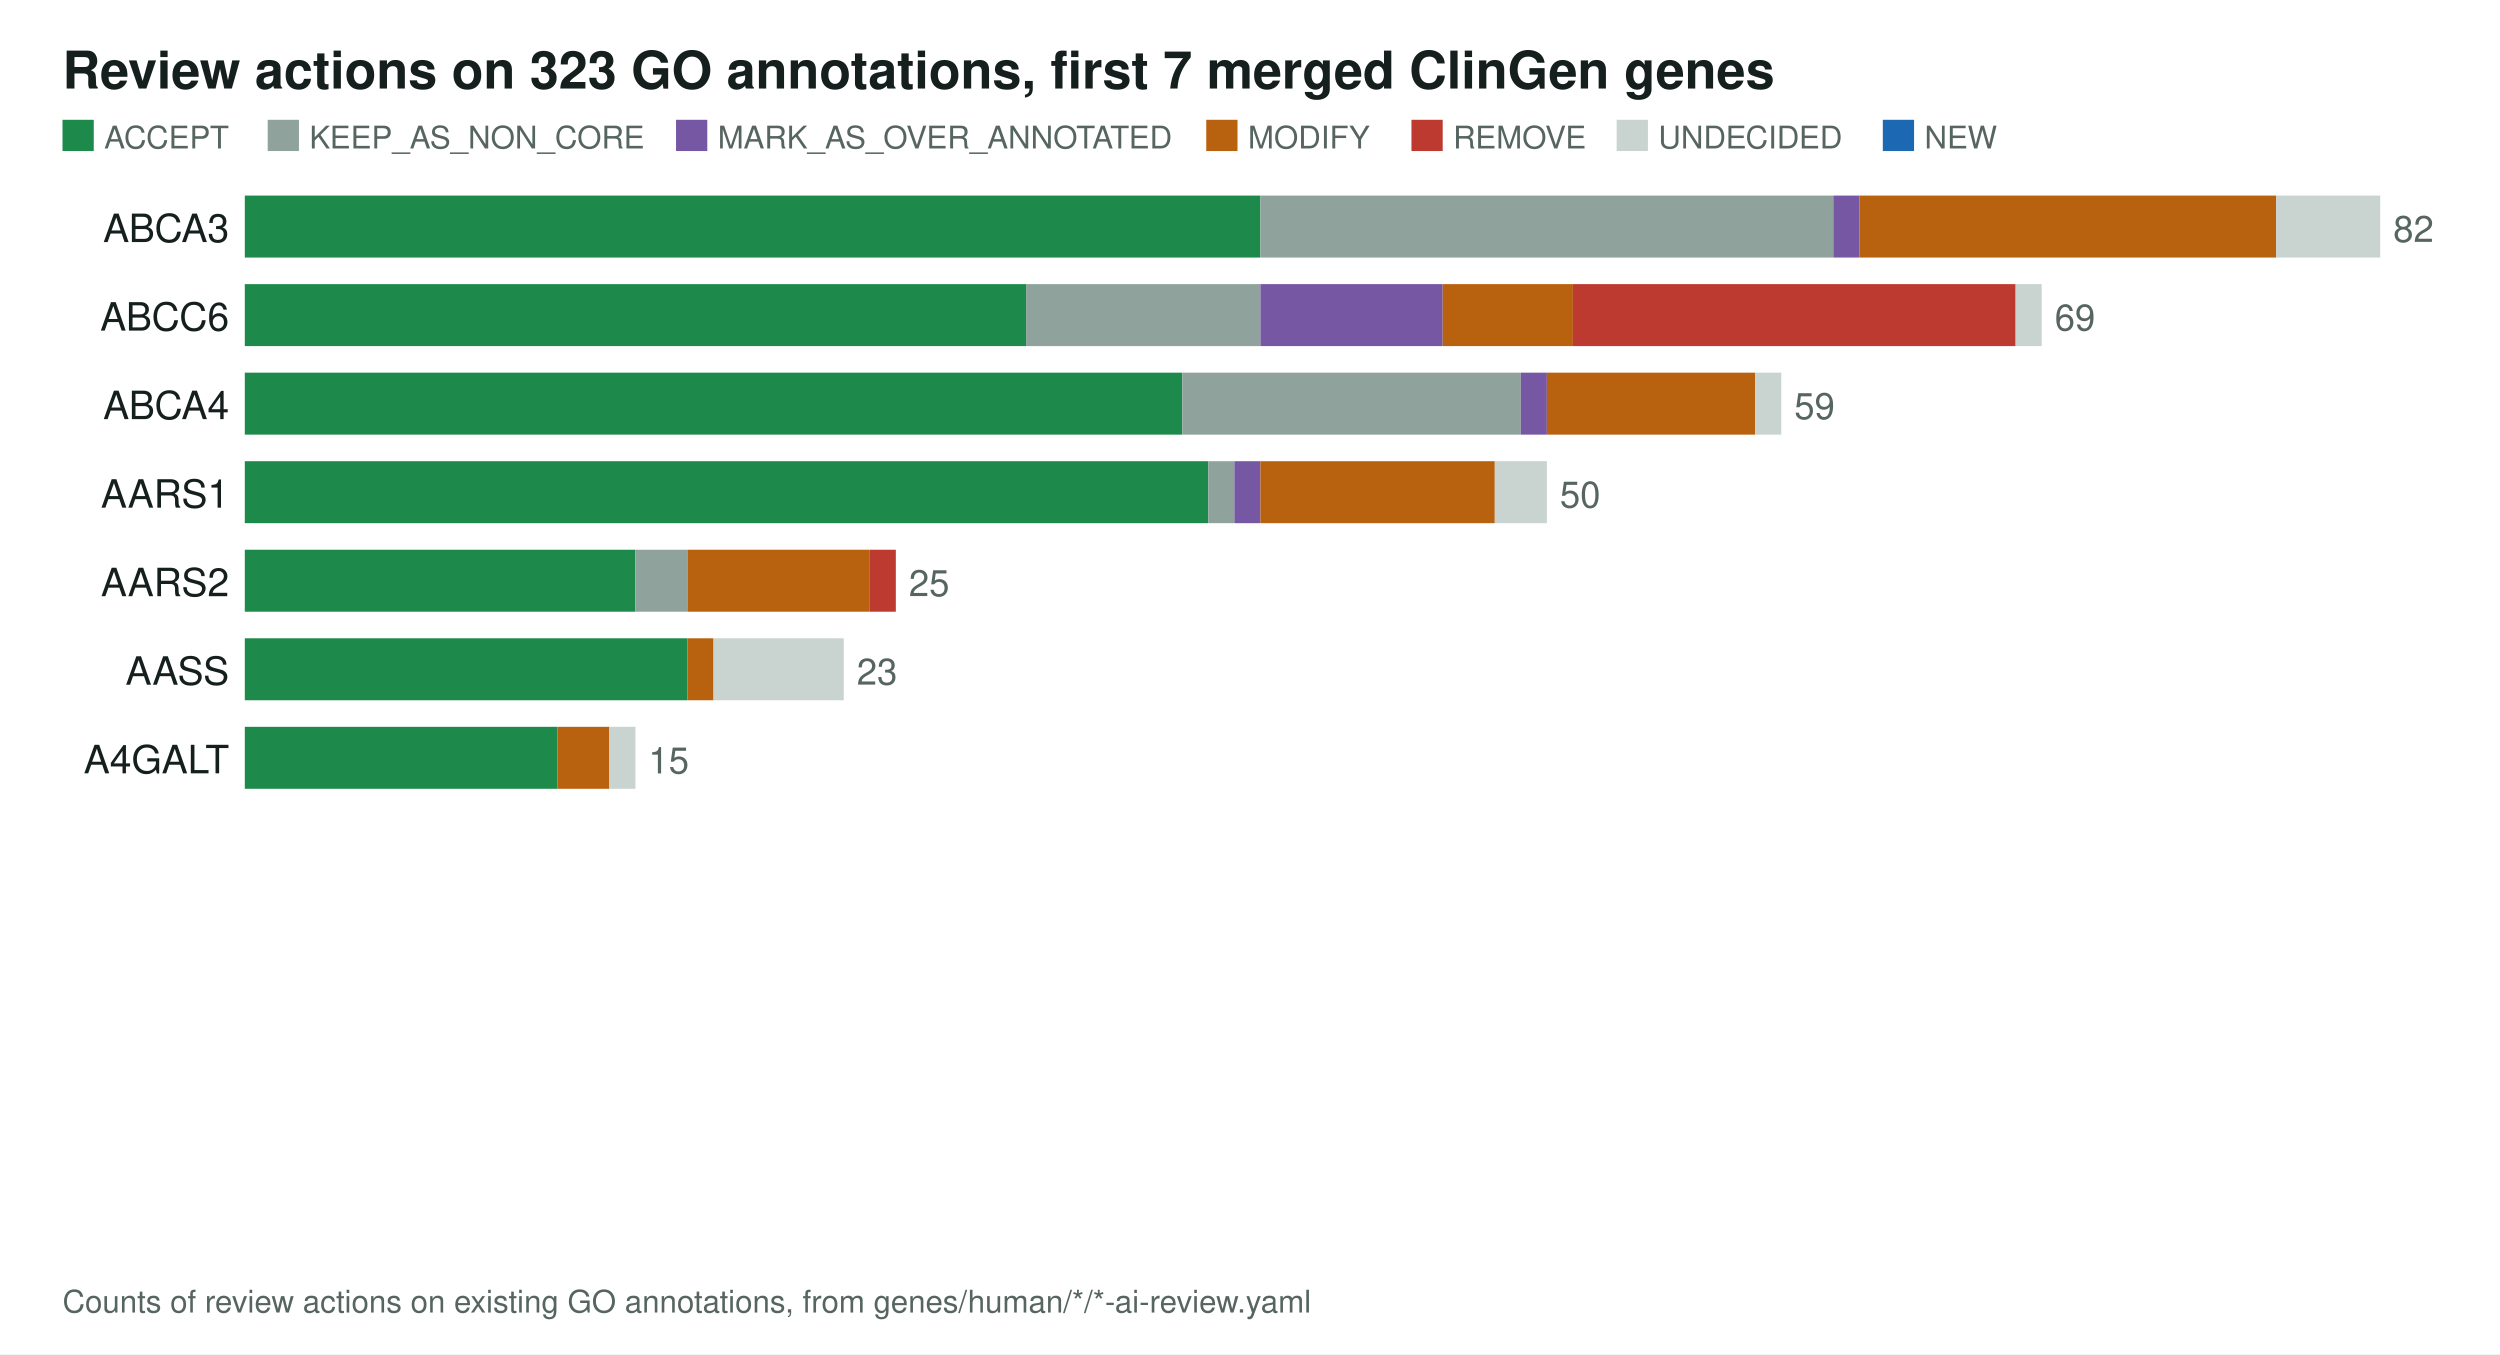
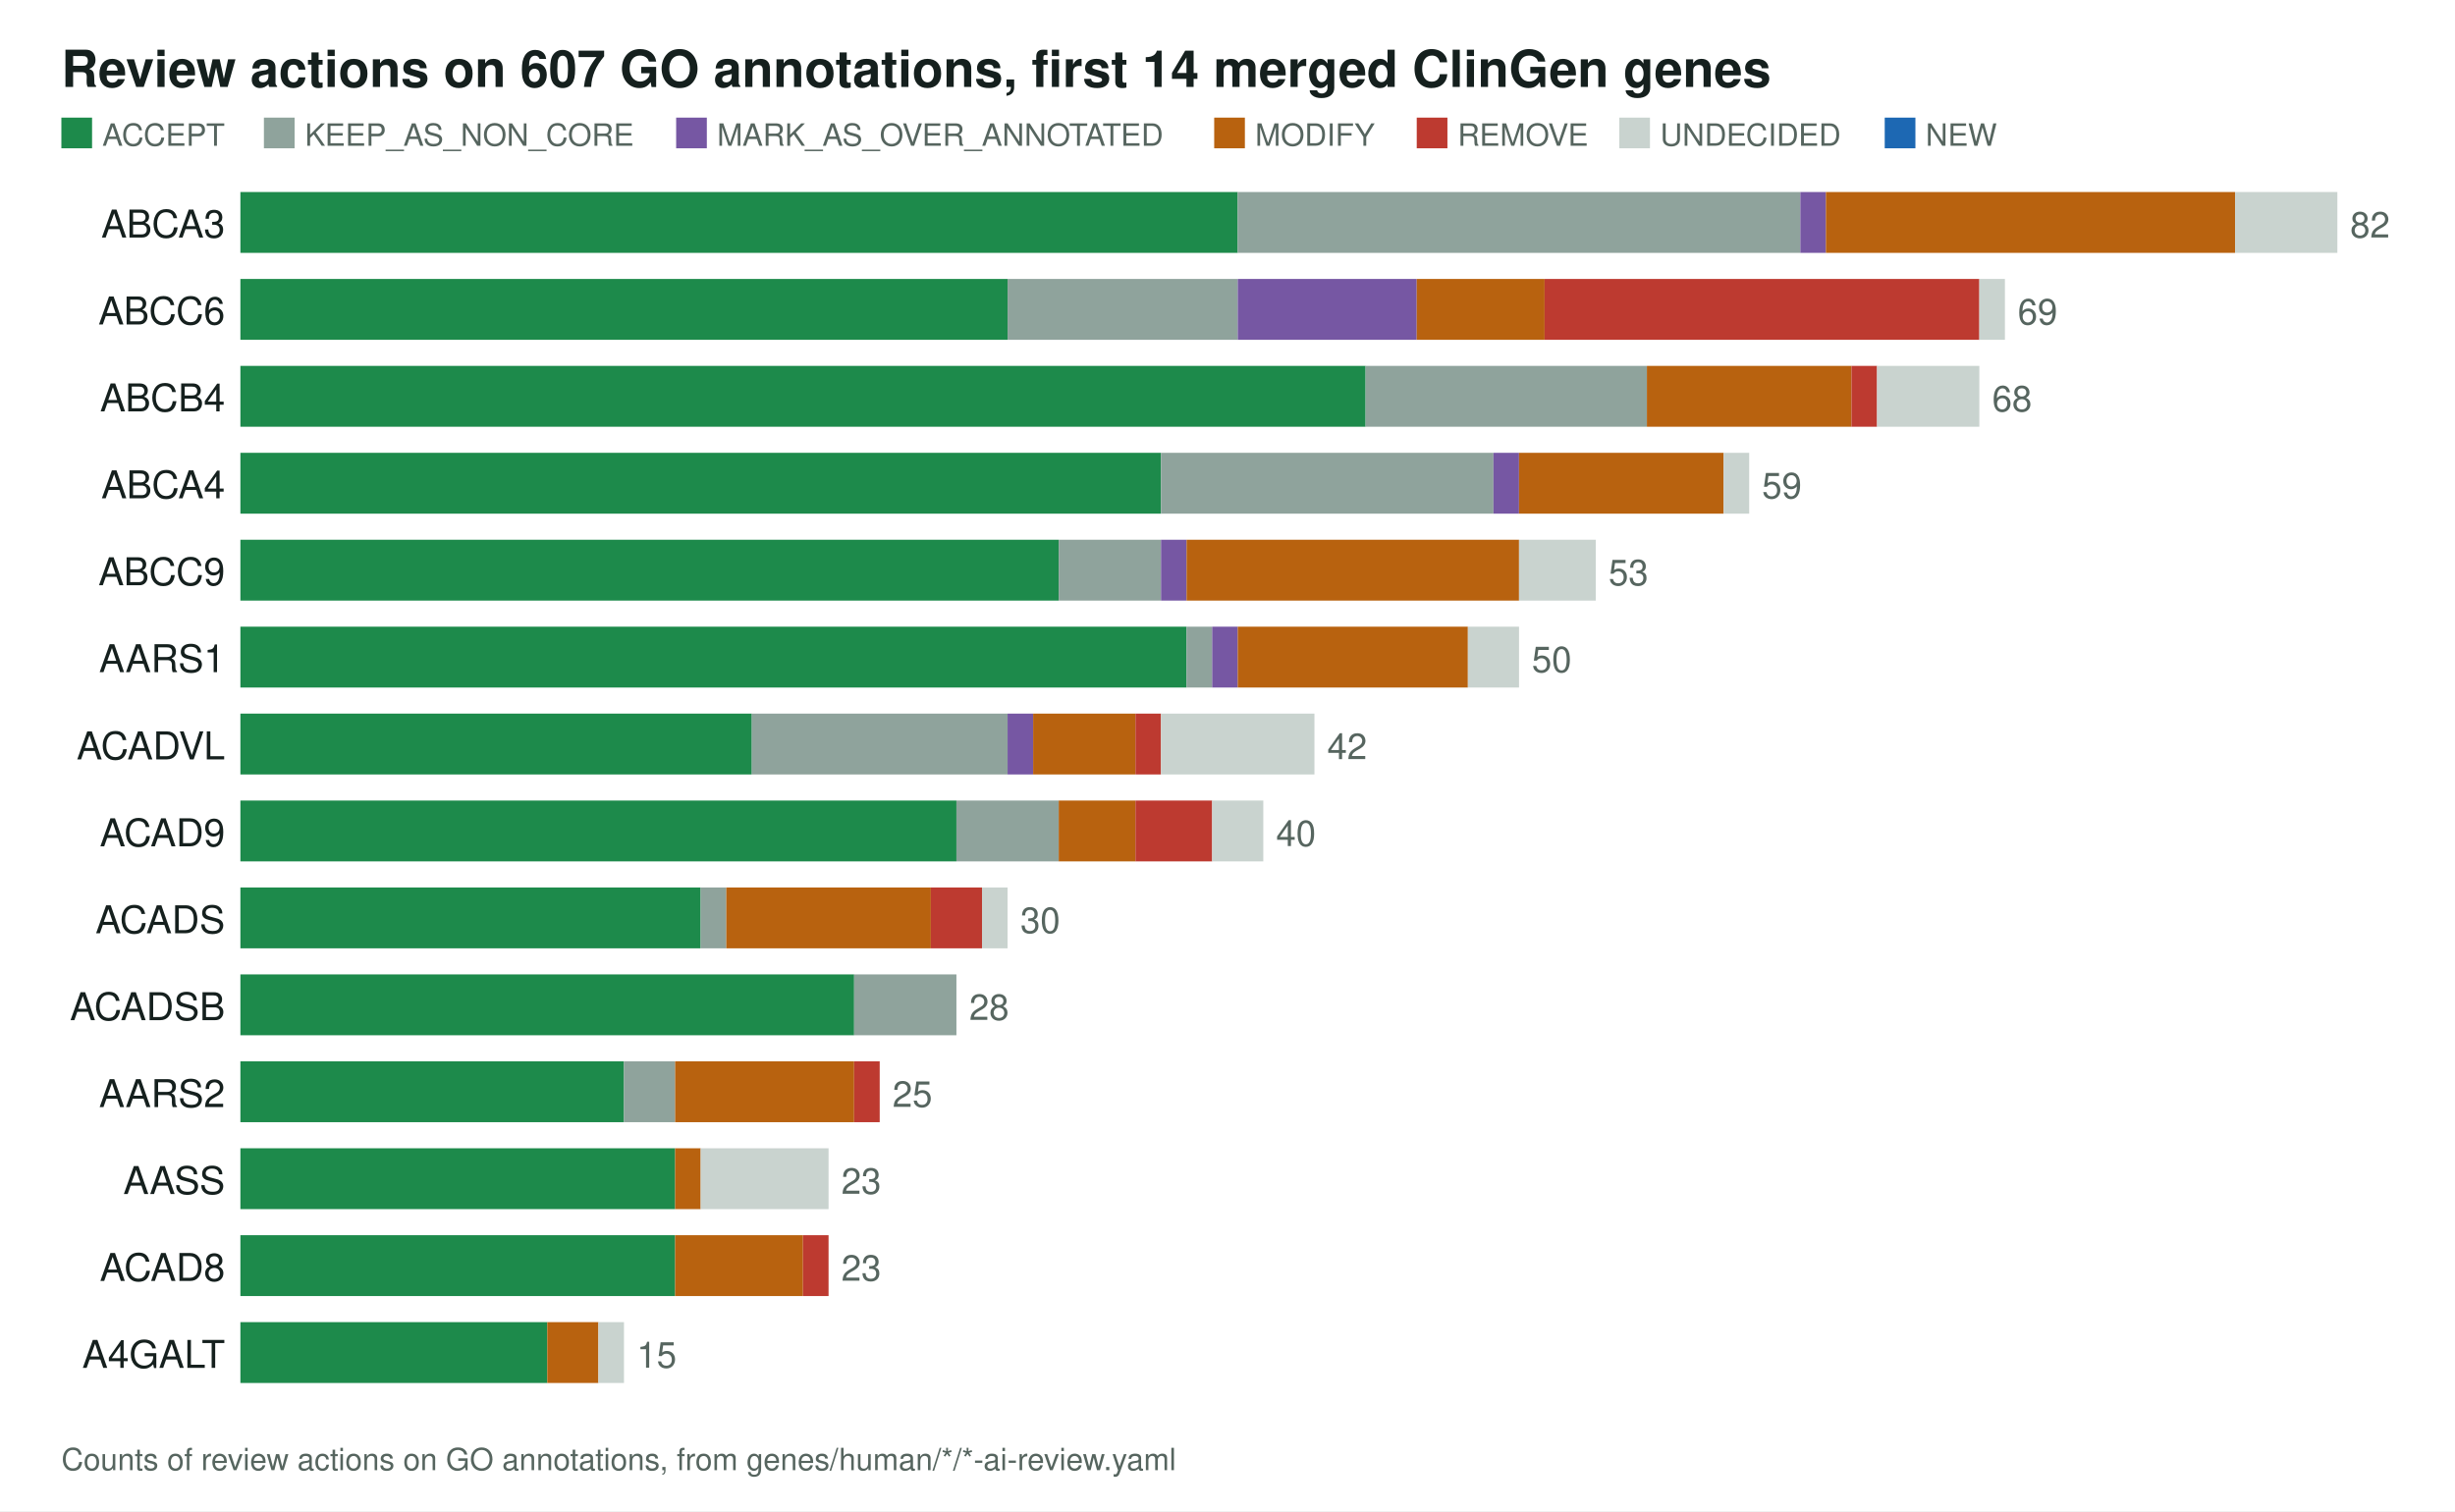
- <svg xmlns="http://www.w3.org/2000/svg" viewBox="0 0 960 520" width="960" height="520" font-family="Helvetica, Arial, sans-serif">
-   <rect width="960" height="520" fill="#ffffff" />
-   <text x="24" y="34" font-size="20" font-weight="bold" fill="#15201e">Review actions on 323 GO annotations, first 7 merged ClinGen genes</text>
-   <rect x="24" y="46" width="12" height="12" fill="#1d8a4b" />
-   <text x="40" y="57" font-size="12" fill="#56655f">ACCEPT</text>
-   <rect x="102.8" y="46" width="12" height="12" fill="#8fa39c" />
-   <text x="118.8" y="57" font-size="12" fill="#56655f">KEEP_AS_NON_CORE</text>
-   <rect x="259.6" y="46" width="12" height="12" fill="#7657a3" />
-   <text x="275.6" y="57" font-size="12" fill="#56655f">MARK_AS_OVER_ANNOTATED</text>
-   <rect x="463.2" y="46" width="12" height="12" fill="#b8620f" />
-   <text x="479.2" y="57" font-size="12" fill="#56655f">MODIFY</text>
-   <rect x="542.0" y="46" width="12" height="12" fill="#bd3a30" />
-   <text x="558.0" y="57" font-size="12" fill="#56655f">REMOVE</text>
-   <rect x="620.8" y="46" width="12" height="12" fill="#c9d3cf" />
-   <text x="636.8" y="57" font-size="12" fill="#56655f">UNDECIDED</text>
-   <rect x="723.0" y="46" width="12" height="12" fill="#1d68b3" />
-   <text x="739.0" y="57" font-size="12" fill="#56655f">NEW</text>
-   <text x="88.0" y="92.95" font-size="15" text-anchor="end" fill="#15201e">ABCA3</text>
+ <svg xmlns="http://www.w3.org/2000/svg" viewBox="0 0 960 591" width="960" height="591" font-family="Helvetica, Arial, sans-serif">
+   <rect width="960" height="591" fill="#ffffff" />
+   <text x="24" y="34" font-size="20" font-weight="bold" fill="#15201e">Review actions on 607 GO annotations, first 14 merged ClinGen genes</text>
+   <rect x="24.0" y="46" width="12" height="12" fill="#1d8a4b" />
+   <text x="40.0" y="57" font-size="12" fill="#56655f">ACCEPT</text>
+   <rect x="103.2" y="46" width="12" height="12" fill="#8fa39c" />
+   <text x="119.2" y="57" font-size="12" fill="#56655f">KEEP_AS_NON_CORE</text>
+   <rect x="264.4" y="46" width="12" height="12" fill="#7657a3" />
+   <text x="280.4" y="57" font-size="12" fill="#56655f">MARK_AS_OVER_ANNOTATED</text>
+   <rect x="474.8" y="46" width="12" height="12" fill="#b8620f" />
+   <text x="490.8" y="57" font-size="12" fill="#56655f">MODIFY</text>
+   <rect x="554.0" y="46" width="12" height="12" fill="#bd3a30" />
+   <text x="570.0" y="57" font-size="12" fill="#56655f">REMOVE</text>
+   <rect x="633.2" y="46" width="12" height="12" fill="#c9d3cf" />
+   <text x="649.2" y="57" font-size="12" fill="#56655f">UNDECIDED</text>
+   <rect x="737.0" y="46" width="12" height="12" fill="#1d68b3" />
+   <text x="753.0" y="57" font-size="12" fill="#56655f">NEW</text>
+   <text x="88.0" y="92.9" font-size="15" text-anchor="end" fill="#15201e">ABCA3</text>
  <rect x="94.0" y="75.1" width="390.0" height="23.8" fill="#1d8a4b" />
  <rect x="484.0" y="75.1" width="220.0" height="23.8" fill="#8fa39c" />
  <rect x="704.0" y="75.1" width="10.0" height="23.8" fill="#7657a3" />
  <rect x="714.0" y="75.1" width="160.0" height="23.8" fill="#b8620f" />
  <rect x="874.0" y="75.1" width="40.0" height="23.8" fill="#c9d3cf" />
  <text x="919.0" y="92.9" font-size="14" fill="#56655f">82</text>
-   <text x="88.0" y="126.95" font-size="15" text-anchor="end" fill="#15201e">ABCC6</text>
+   <text x="88.0" y="126.9" font-size="15" text-anchor="end" fill="#15201e">ABCC6</text>
  <rect x="94.0" y="109.1" width="300.0" height="23.8" fill="#1d8a4b" />
  <rect x="394.0" y="109.1" width="90.0" height="23.8" fill="#8fa39c" />
  <rect x="484.0" y="109.1" width="70.0" height="23.8" fill="#7657a3" />
  <rect x="554.0" y="109.1" width="50.0" height="23.8" fill="#b8620f" />
  <rect x="604.0" y="109.1" width="170.0" height="23.8" fill="#bd3a30" />
  <rect x="774.0" y="109.1" width="10.0" height="23.8" fill="#c9d3cf" />
  <text x="789.0" y="126.9" font-size="14" fill="#56655f">69</text>
-   <text x="88.0" y="160.95" font-size="15" text-anchor="end" fill="#15201e">ABCA4</text>
-   <rect x="94.0" y="143.1" width="360.0" height="23.8" fill="#1d8a4b" />
-   <rect x="454.0" y="143.1" width="130.0" height="23.8" fill="#8fa39c" />
-   <rect x="584.0" y="143.1" width="10.0" height="23.8" fill="#7657a3" />
-   <rect x="594.0" y="143.1" width="80.0" height="23.8" fill="#b8620f" />
-   <rect x="674.0" y="143.1" width="10.0" height="23.8" fill="#c9d3cf" />
-   <text x="689.0" y="160.9" font-size="14" fill="#56655f">59</text>
-   <text x="88.0" y="194.95" font-size="15" text-anchor="end" fill="#15201e">AARS1</text>
-   <rect x="94.0" y="177.1" width="370.0" height="23.8" fill="#1d8a4b" />
-   <rect x="464.0" y="177.1" width="10.0" height="23.8" fill="#8fa39c" />
-   <rect x="474.0" y="177.1" width="10.0" height="23.8" fill="#7657a3" />
-   <rect x="484.0" y="177.1" width="90.0" height="23.8" fill="#b8620f" />
-   <rect x="574.0" y="177.1" width="20.0" height="23.8" fill="#c9d3cf" />
-   <text x="599.0" y="194.9" font-size="14" fill="#56655f">50</text>
-   <text x="88.0" y="228.95" font-size="15" text-anchor="end" fill="#15201e">AARS2</text>
-   <rect x="94.0" y="211.1" width="150.0" height="23.8" fill="#1d8a4b" />
-   <rect x="244.0" y="211.1" width="20.0" height="23.8" fill="#8fa39c" />
-   <rect x="264.0" y="211.1" width="70.0" height="23.8" fill="#b8620f" />
-   <rect x="334.0" y="211.1" width="10.0" height="23.8" fill="#bd3a30" />
-   <text x="349.0" y="228.9" font-size="14" fill="#56655f">25</text>
-   <text x="88.0" y="262.95" font-size="15" text-anchor="end" fill="#15201e">AASS</text>
-   <rect x="94.0" y="245.1" width="170.0" height="23.8" fill="#1d8a4b" />
-   <rect x="264.0" y="245.1" width="10.0" height="23.8" fill="#b8620f" />
-   <rect x="274.0" y="245.1" width="50.0" height="23.8" fill="#c9d3cf" />
-   <text x="329.0" y="262.9" font-size="14" fill="#56655f">23</text>
-   <text x="88.0" y="296.95" font-size="15" text-anchor="end" fill="#15201e">A4GALT</text>
-   <rect x="94.0" y="279.1" width="120.0" height="23.8" fill="#1d8a4b" />
-   <rect x="214.0" y="279.1" width="20.0" height="23.8" fill="#b8620f" />
-   <rect x="234.0" y="279.1" width="10.0" height="23.8" fill="#c9d3cf" />
-   <text x="249.0" y="297.0" font-size="14" fill="#56655f">15</text>
-   <text x="24" y="504" font-size="12" fill="#56655f">Counts of review actions on existing GO annotations, from genes/human/*/*-ai-review.yaml</text>
+   <text x="88.0" y="160.9" font-size="15" text-anchor="end" fill="#15201e">ABCB4</text>
+   <rect x="94.0" y="143.1" width="440.0" height="23.8" fill="#1d8a4b" />
+   <rect x="534.0" y="143.1" width="110.0" height="23.8" fill="#8fa39c" />
+   <rect x="644.0" y="143.1" width="80.0" height="23.8" fill="#b8620f" />
+   <rect x="724.0" y="143.1" width="10.0" height="23.8" fill="#bd3a30" />
+   <rect x="734.0" y="143.1" width="40.0" height="23.8" fill="#c9d3cf" />
+   <text x="779.0" y="160.9" font-size="14" fill="#56655f">68</text>
+   <text x="88.0" y="194.9" font-size="15" text-anchor="end" fill="#15201e">ABCA4</text>
+   <rect x="94.0" y="177.1" width="360.0" height="23.8" fill="#1d8a4b" />
+   <rect x="454.0" y="177.1" width="130.0" height="23.8" fill="#8fa39c" />
+   <rect x="584.0" y="177.1" width="10.0" height="23.8" fill="#7657a3" />
+   <rect x="594.0" y="177.1" width="80.0" height="23.8" fill="#b8620f" />
+   <rect x="674.0" y="177.1" width="10.0" height="23.8" fill="#c9d3cf" />
+   <text x="689.0" y="194.9" font-size="14" fill="#56655f">59</text>
+   <text x="88.0" y="228.9" font-size="15" text-anchor="end" fill="#15201e">ABCC9</text>
+   <rect x="94.0" y="211.1" width="320.0" height="23.8" fill="#1d8a4b" />
+   <rect x="414.0" y="211.1" width="40.0" height="23.8" fill="#8fa39c" />
+   <rect x="454.0" y="211.1" width="10.0" height="23.8" fill="#7657a3" />
+   <rect x="464.0" y="211.1" width="130.0" height="23.8" fill="#b8620f" />
+   <rect x="594.0" y="211.1" width="30.0" height="23.8" fill="#c9d3cf" />
+   <text x="629.0" y="228.9" font-size="14" fill="#56655f">53</text>
+   <text x="88.0" y="262.9" font-size="15" text-anchor="end" fill="#15201e">AARS1</text>
+   <rect x="94.0" y="245.1" width="370.0" height="23.8" fill="#1d8a4b" />
+   <rect x="464.0" y="245.1" width="10.0" height="23.8" fill="#8fa39c" />
+   <rect x="474.0" y="245.1" width="10.0" height="23.8" fill="#7657a3" />
+   <rect x="484.0" y="245.1" width="90.0" height="23.8" fill="#b8620f" />
+   <rect x="574.0" y="245.1" width="20.0" height="23.8" fill="#c9d3cf" />
+   <text x="599.0" y="262.9" font-size="14" fill="#56655f">50</text>
+   <text x="88.0" y="297.0" font-size="15" text-anchor="end" fill="#15201e">ACADVL</text>
+   <rect x="94.0" y="279.1" width="200.0" height="23.8" fill="#1d8a4b" />
+   <rect x="294.0" y="279.1" width="100.0" height="23.8" fill="#8fa39c" />
+   <rect x="394.0" y="279.1" width="10.0" height="23.8" fill="#7657a3" />
+   <rect x="404.0" y="279.1" width="40.0" height="23.8" fill="#b8620f" />
+   <rect x="444.0" y="279.1" width="10.0" height="23.8" fill="#bd3a30" />
+   <rect x="454.0" y="279.1" width="60.0" height="23.8" fill="#c9d3cf" />
+   <text x="519.0" y="296.9" font-size="14" fill="#56655f">42</text>
+   <text x="88.0" y="331.0" font-size="15" text-anchor="end" fill="#15201e">ACAD9</text>
+   <rect x="94.0" y="313.1" width="280.0" height="23.8" fill="#1d8a4b" />
+   <rect x="374.0" y="313.1" width="40.0" height="23.8" fill="#8fa39c" />
+   <rect x="414.0" y="313.1" width="30.0" height="23.8" fill="#b8620f" />
+   <rect x="444.0" y="313.1" width="30.0" height="23.8" fill="#bd3a30" />
+   <rect x="474.0" y="313.1" width="20.0" height="23.8" fill="#c9d3cf" />
+   <text x="499.0" y="330.9" font-size="14" fill="#56655f">40</text>
+   <text x="88.0" y="365.0" font-size="15" text-anchor="end" fill="#15201e">ACADS</text>
+   <rect x="94.0" y="347.1" width="180.0" height="23.8" fill="#1d8a4b" />
+   <rect x="274.0" y="347.1" width="10.0" height="23.8" fill="#8fa39c" />
+   <rect x="284.0" y="347.1" width="80.0" height="23.8" fill="#b8620f" />
+   <rect x="364.0" y="347.1" width="20.0" height="23.8" fill="#bd3a30" />
+   <rect x="384.0" y="347.1" width="10.0" height="23.8" fill="#c9d3cf" />
+   <text x="399.0" y="364.9" font-size="14" fill="#56655f">30</text>
+   <text x="88.0" y="399.0" font-size="15" text-anchor="end" fill="#15201e">ACADSB</text>
+   <rect x="94.0" y="381.1" width="240.0" height="23.8" fill="#1d8a4b" />
+   <rect x="334.0" y="381.1" width="40.0" height="23.8" fill="#8fa39c" />
+   <text x="379.0" y="398.9" font-size="14" fill="#56655f">28</text>
+   <text x="88.0" y="433.0" font-size="15" text-anchor="end" fill="#15201e">AARS2</text>
+   <rect x="94.0" y="415.1" width="150.0" height="23.8" fill="#1d8a4b" />
+   <rect x="244.0" y="415.1" width="20.0" height="23.8" fill="#8fa39c" />
+   <rect x="264.0" y="415.1" width="70.0" height="23.8" fill="#b8620f" />
+   <rect x="334.0" y="415.1" width="10.0" height="23.8" fill="#bd3a30" />
+   <text x="349.0" y="432.9" font-size="14" fill="#56655f">25</text>
+   <text x="88.0" y="467.0" font-size="15" text-anchor="end" fill="#15201e">AASS</text>
+   <rect x="94.0" y="449.1" width="170.0" height="23.8" fill="#1d8a4b" />
+   <rect x="264.0" y="449.1" width="10.0" height="23.8" fill="#b8620f" />
+   <rect x="274.0" y="449.1" width="50.0" height="23.8" fill="#c9d3cf" />
+   <text x="329.0" y="466.9" font-size="14" fill="#56655f">23</text>
+   <text x="88.0" y="501.0" font-size="15" text-anchor="end" fill="#15201e">ACAD8</text>
+   <rect x="94.0" y="483.1" width="170.0" height="23.8" fill="#1d8a4b" />
+   <rect x="264.0" y="483.1" width="50.0" height="23.8" fill="#b8620f" />
+   <rect x="314.0" y="483.1" width="10.0" height="23.8" fill="#bd3a30" />
+   <text x="329.0" y="500.9" font-size="14" fill="#56655f">23</text>
+   <text x="88.0" y="535.0" font-size="15" text-anchor="end" fill="#15201e">A4GALT</text>
+   <rect x="94.0" y="517.1" width="120.0" height="23.8" fill="#1d8a4b" />
+   <rect x="214.0" y="517.1" width="20.0" height="23.8" fill="#b8620f" />
+   <rect x="234.0" y="517.1" width="10.0" height="23.8" fill="#c9d3cf" />
+   <text x="249.0" y="534.9" font-size="14" fill="#56655f">15</text>
+   <text x="24" y="575" font-size="12" fill="#56655f">Counts of review actions on GO annotations, from genes/human/*/*-ai-review.yaml</text>
</svg>
